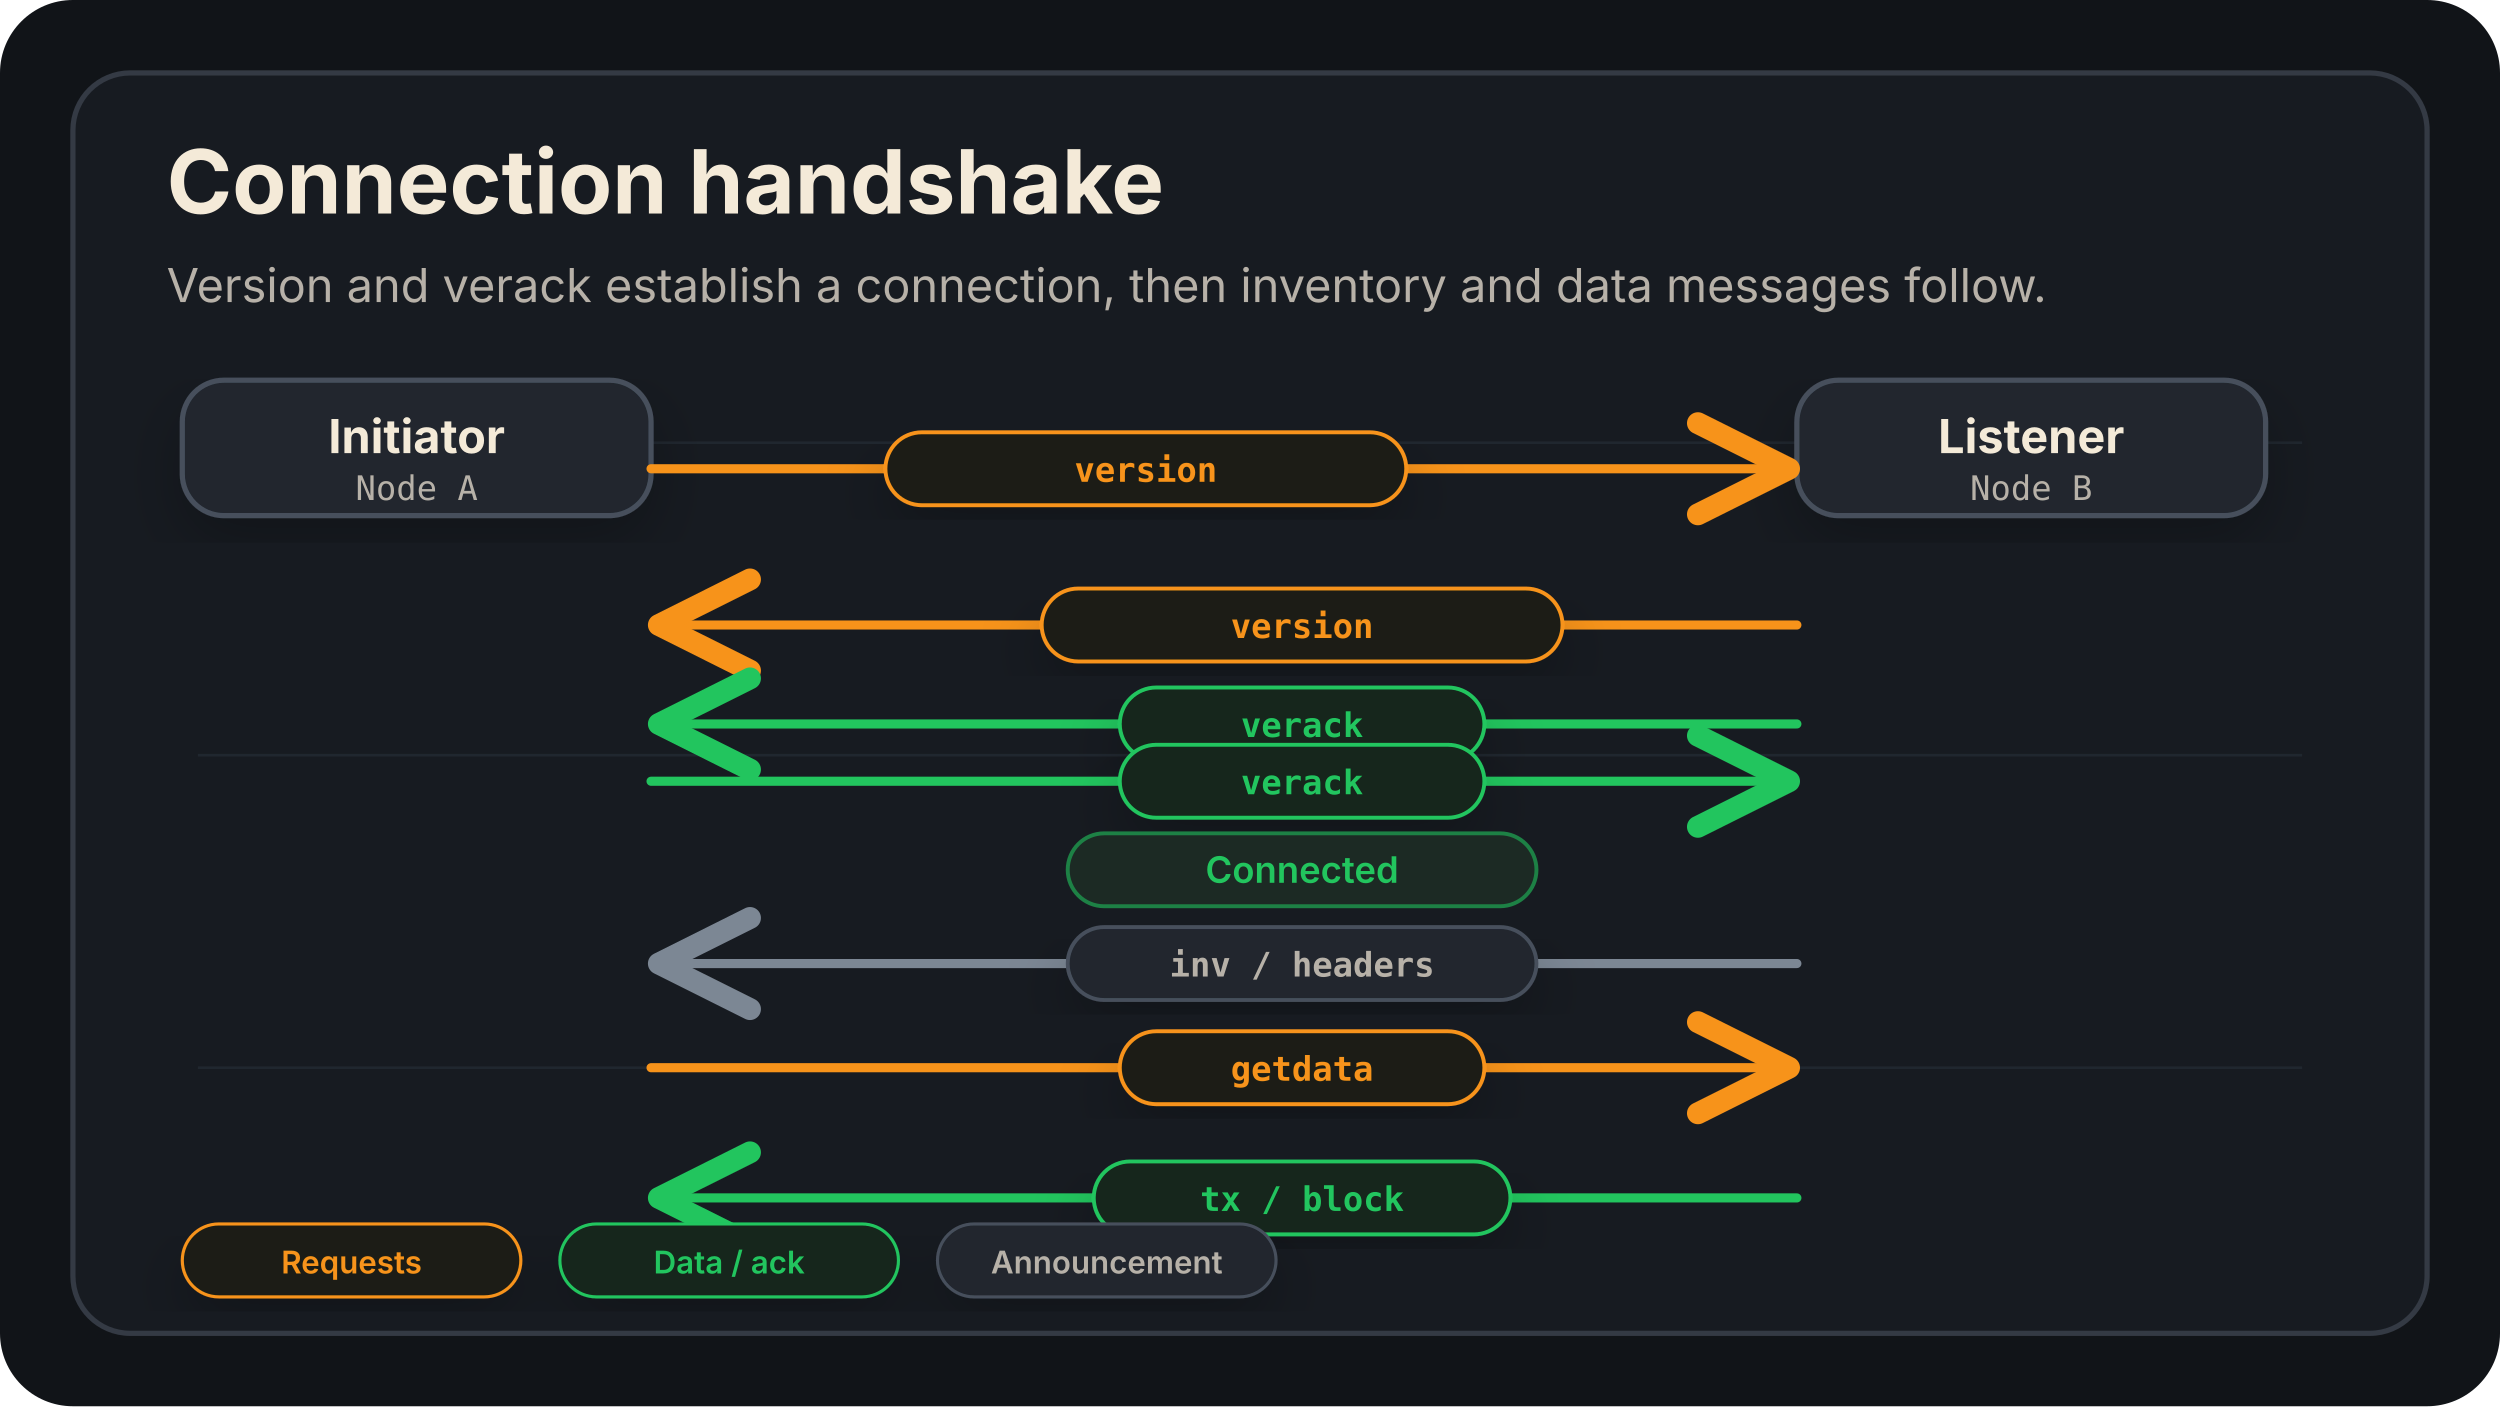
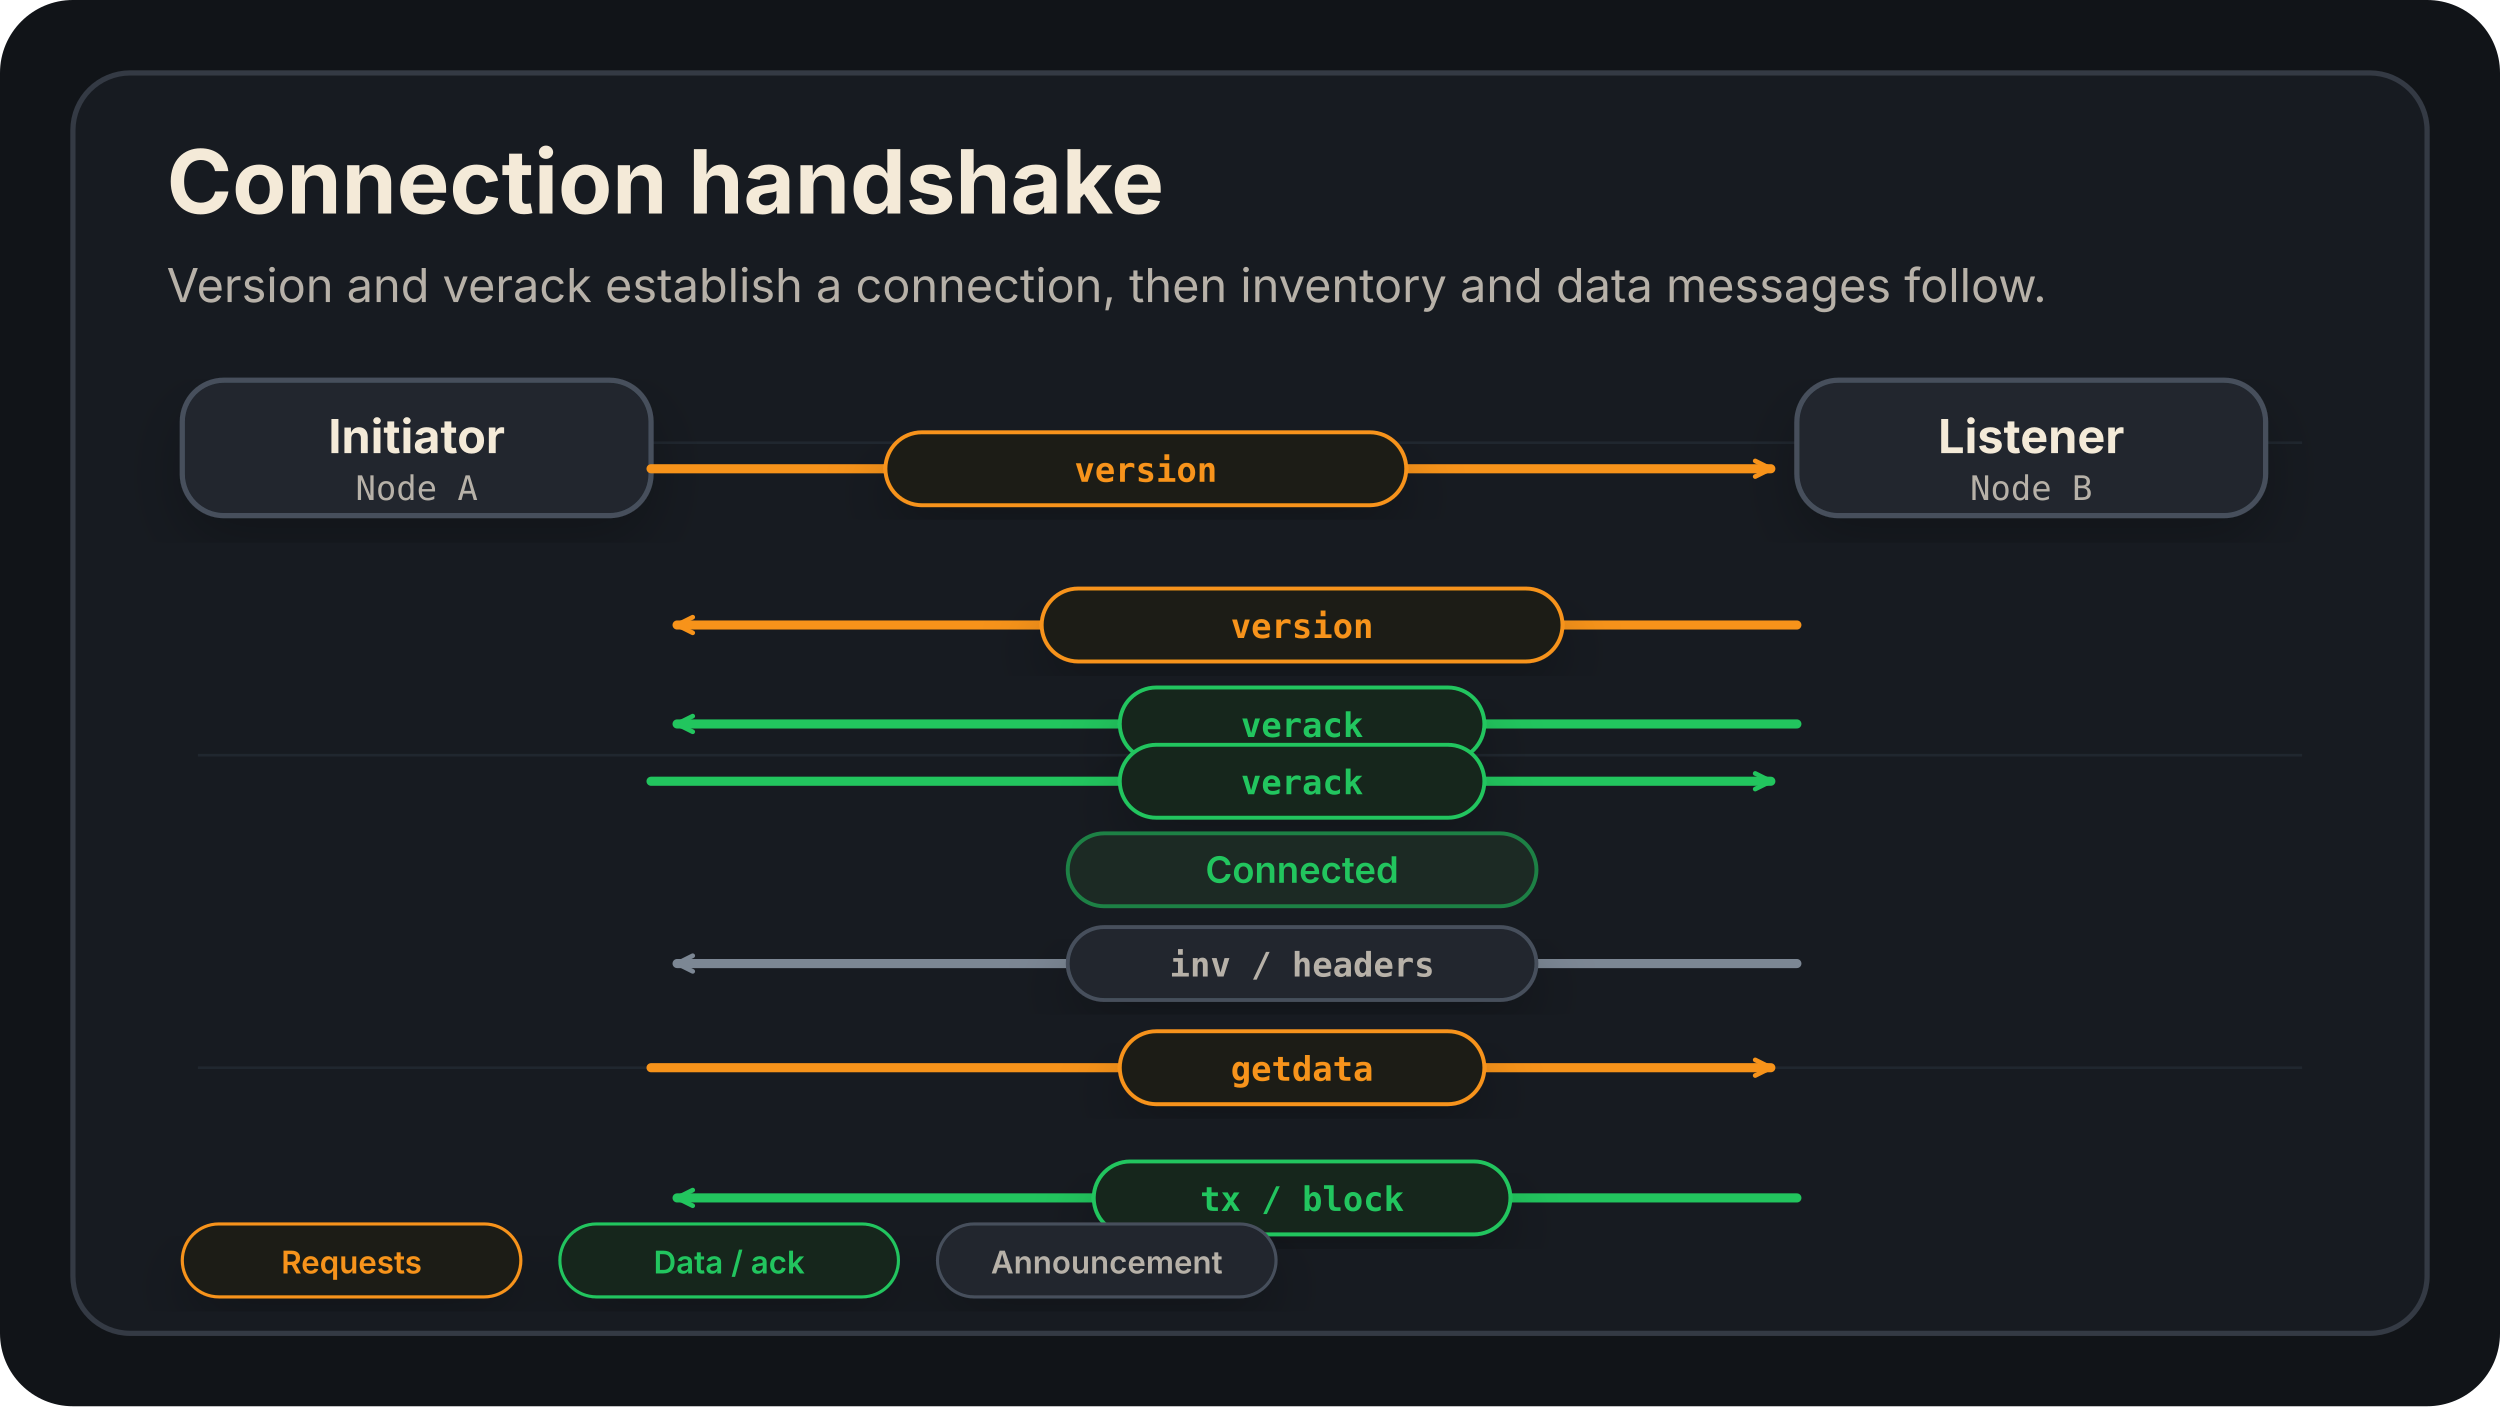
<svg xmlns="http://www.w3.org/2000/svg" width="960" height="540" viewBox="0 0 960 540" fill="none" role="img" aria-labelledby="title desc">
  <defs>
-     <marker id="arrow-orange" markerWidth="14" markerHeight="14" refX="10" refY="7" orient="auto">
-       <path d="M2 2L12 7L2 12" fill="none" stroke="#F7931A" stroke-width="2.4" stroke-linecap="round" stroke-linejoin="round" />
+     <marker id="arrow-orange" markerWidth="10" markerHeight="10" refX="8" refY="5" orient="auto" markerUnits="userSpaceOnUse">
+       <path d="M2 2L8 5L2 8" fill="none" stroke="#F7931A" stroke-width="1.8" stroke-linecap="round" stroke-linejoin="round" />
    </marker>
-     <marker id="arrow-green" markerWidth="14" markerHeight="14" refX="10" refY="7" orient="auto">
-       <path d="M2 2L12 7L2 12" fill="none" stroke="#22C55E" stroke-width="2.4" stroke-linecap="round" stroke-linejoin="round" />
+     <marker id="arrow-green" markerWidth="10" markerHeight="10" refX="8" refY="5" orient="auto" markerUnits="userSpaceOnUse">
+       <path d="M2 2L8 5L2 8" fill="none" stroke="#22C55E" stroke-width="1.8" stroke-linecap="round" stroke-linejoin="round" />
    </marker>
-     <marker id="arrow-gray" markerWidth="14" markerHeight="14" refX="10" refY="7" orient="auto">
-       <path d="M2 2L12 7L2 12" fill="none" stroke="#7C8794" stroke-width="2.4" stroke-linecap="round" stroke-linejoin="round" />
+     <marker id="arrow-gray" markerWidth="10" markerHeight="10" refX="8" refY="5" orient="auto" markerUnits="userSpaceOnUse">
+       <path d="M2 2L8 5L2 8" fill="none" stroke="#7C8794" stroke-width="1.8" stroke-linecap="round" stroke-linejoin="round" />
    </marker>
    <filter id="soft" x="-20%" y="-20%" width="140%" height="140%">
      <feDropShadow dx="0" dy="10" stdDeviation="12" flood-color="#000000" flood-opacity="0.24" />
    </filter>
  </defs>
  <rect width="960" height="540" rx="28" fill="#111418" />
  <rect x="28" y="28" width="904" height="484" rx="22" fill="#171B21" stroke="#343A44" stroke-width="2" />
  <text x="64" y="82" fill="#F4EAD8" font-family="Inter, Arial, sans-serif" font-size="34" font-weight="700">Connection handshake</text>
  <text x="64" y="116" fill="#B7B1A8" font-family="Inter, Arial, sans-serif" font-size="18">Version and verack establish a connection, then inventory and data messages follow.</text>
  <g stroke="#28313B" stroke-width="1" opacity="0.55">
    <path d="M76 170H884" />
    <path d="M76 290H884" />
    <path d="M76 410H884" />
  </g>
  <g filter="url(#soft)">
    <rect x="70" y="146" width="180" height="52" rx="16" fill="#20252D" stroke="#46505C" stroke-width="2" />
    <text x="160" y="174" text-anchor="middle" fill="#F4EAD8" font-family="Inter, Arial, sans-serif" font-size="18" font-weight="700">Initiator</text>
    <text x="160" y="192" text-anchor="middle" fill="#B7B1A8" font-family="JetBrains Mono, monospace" font-size="13">Node A</text>
    <rect x="690" y="146" width="180" height="52" rx="16" fill="#20252D" stroke="#46505C" stroke-width="2" />
    <text x="780" y="174" text-anchor="middle" fill="#F4EAD8" font-family="Inter, Arial, sans-serif" font-size="18" font-weight="700">Listener</text>
    <text x="780" y="192" text-anchor="middle" fill="#B7B1A8" font-family="JetBrains Mono, monospace" font-size="13">Node B</text>
  </g>
  <path d="M250 180H680" stroke="#F7931A" stroke-width="3.5" stroke-linecap="round" marker-end="url(#arrow-orange)" />
  <g filter="url(#soft)">
    <rect x="340" y="166" width="200" height="28" rx="14" fill="#1D1F12" stroke="#F7931A" stroke-width="1.5" />
    <text x="440" y="185" text-anchor="middle" fill="#F7931A" font-family="JetBrains Mono, monospace" font-size="13" font-weight="700">version</text>
  </g>
  <path d="M690 240H260" stroke="#F7931A" stroke-width="3.5" stroke-linecap="round" marker-end="url(#arrow-orange)" />
  <g filter="url(#soft)">
    <rect x="400" y="226" width="200" height="28" rx="14" fill="#1D1F12" stroke="#F7931A" stroke-width="1.5" />
    <text x="500" y="245" text-anchor="middle" fill="#F7931A" font-family="JetBrains Mono, monospace" font-size="13" font-weight="700">version</text>
  </g>
  <path d="M690 278H260" stroke="#22C55E" stroke-width="3.5" stroke-linecap="round" marker-end="url(#arrow-green)" />
  <g filter="url(#soft)">
    <rect x="430" y="264" width="140" height="28" rx="14" fill="#14251A" stroke="#22C55E" stroke-width="1.5" />
    <text x="500" y="283" text-anchor="middle" fill="#22C55E" font-family="JetBrains Mono, monospace" font-size="13" font-weight="700">verack</text>
  </g>
  <path d="M250 300H680" stroke="#22C55E" stroke-width="3.5" stroke-linecap="round" marker-end="url(#arrow-green)" />
  <g filter="url(#soft)">
    <rect x="430" y="286" width="140" height="28" rx="14" fill="#14251A" stroke="#22C55E" stroke-width="1.5" />
    <text x="500" y="305" text-anchor="middle" fill="#22C55E" font-family="JetBrains Mono, monospace" font-size="13" font-weight="700">verack</text>
  </g>
  <rect x="410" y="320" width="180" height="28" rx="14" fill="#203327" stroke="#22C55E" stroke-width="1.5" opacity="0.6" />
  <text x="500" y="339" text-anchor="middle" fill="#22C55E" font-family="Inter, Arial, sans-serif" font-size="14" font-weight="600">Connected</text>
  <path d="M690 370H260" stroke="#7C8794" stroke-width="3.5" stroke-linecap="round" marker-end="url(#arrow-gray)" />
  <g filter="url(#soft)">
    <rect x="410" y="356" width="180" height="28" rx="14" fill="#20252D" stroke="#46505C" stroke-width="1.5" />
    <text x="500" y="375" text-anchor="middle" fill="#B7B1A8" font-family="JetBrains Mono, monospace" font-size="13" font-weight="700">inv / headers</text>
  </g>
  <path d="M250 410H680" stroke="#F7931A" stroke-width="3.5" stroke-linecap="round" marker-end="url(#arrow-orange)" />
  <g filter="url(#soft)">
    <rect x="430" y="396" width="140" height="28" rx="14" fill="#1D1F12" stroke="#F7931A" stroke-width="1.5" />
    <text x="500" y="415" text-anchor="middle" fill="#F7931A" font-family="JetBrains Mono, monospace" font-size="13" font-weight="700">getdata</text>
  </g>
  <path d="M690 460H260" stroke="#22C55E" stroke-width="3.5" stroke-linecap="round" marker-end="url(#arrow-green)" />
  <g filter="url(#soft)">
    <rect x="420" y="446" width="160" height="28" rx="14" fill="#14251A" stroke="#22C55E" stroke-width="1.5" />
    <text x="500" y="465" text-anchor="middle" fill="#22C55E" font-family="JetBrains Mono, monospace" font-size="13" font-weight="700">tx / block</text>
  </g>
  <g filter="url(#soft)">
    <rect x="70" y="470" width="130" height="28" rx="14" fill="#1D1F12" stroke="#F7931A" stroke-width="1.2" />
    <text x="135" y="489" text-anchor="middle" fill="#F7931A" font-family="Inter, Arial, sans-serif" font-size="12" font-weight="600">Requests</text>
    <rect x="215" y="470" width="130" height="28" rx="14" fill="#14251A" stroke="#22C55E" stroke-width="1.2" />
    <text x="280" y="489" text-anchor="middle" fill="#22C55E" font-family="Inter, Arial, sans-serif" font-size="12" font-weight="600">Data / ack</text>
    <rect x="360" y="470" width="130" height="28" rx="14" fill="#20252D" stroke="#46505C" stroke-width="1.2" />
    <text x="425" y="489" text-anchor="middle" fill="#B7B1A8" font-family="Inter, Arial, sans-serif" font-size="12" font-weight="600">Announcement</text>
  </g>
</svg>
